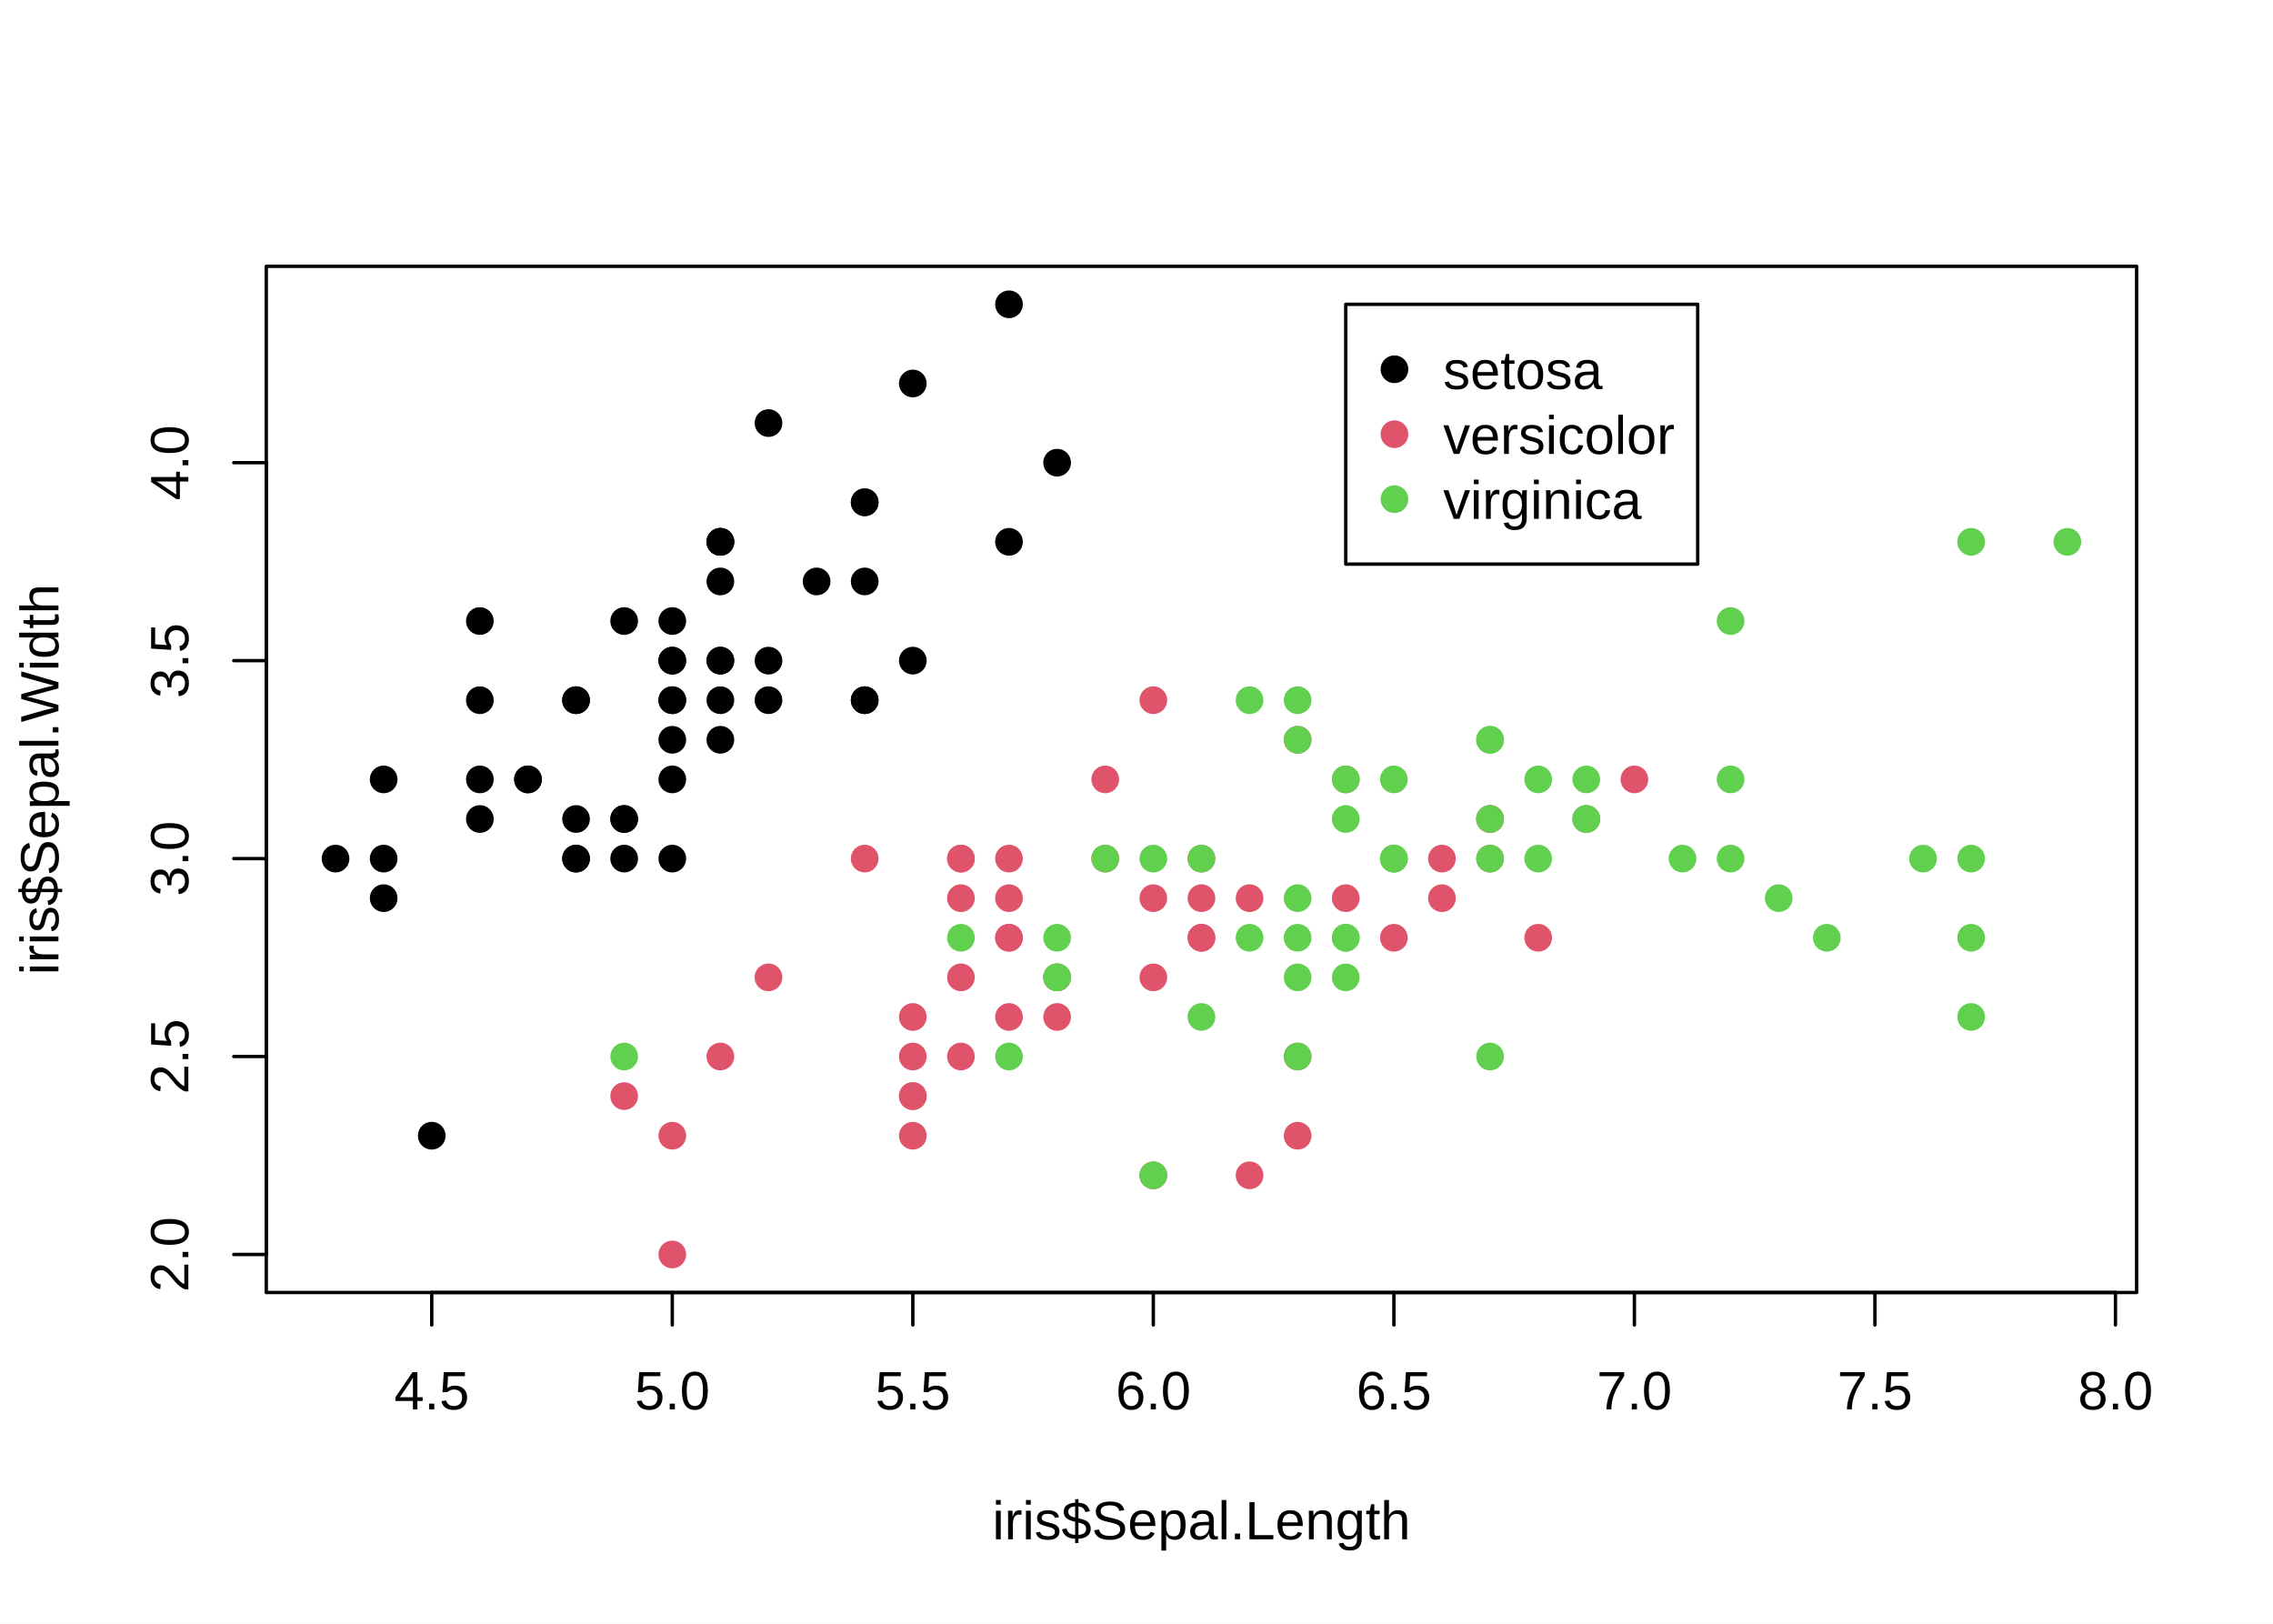
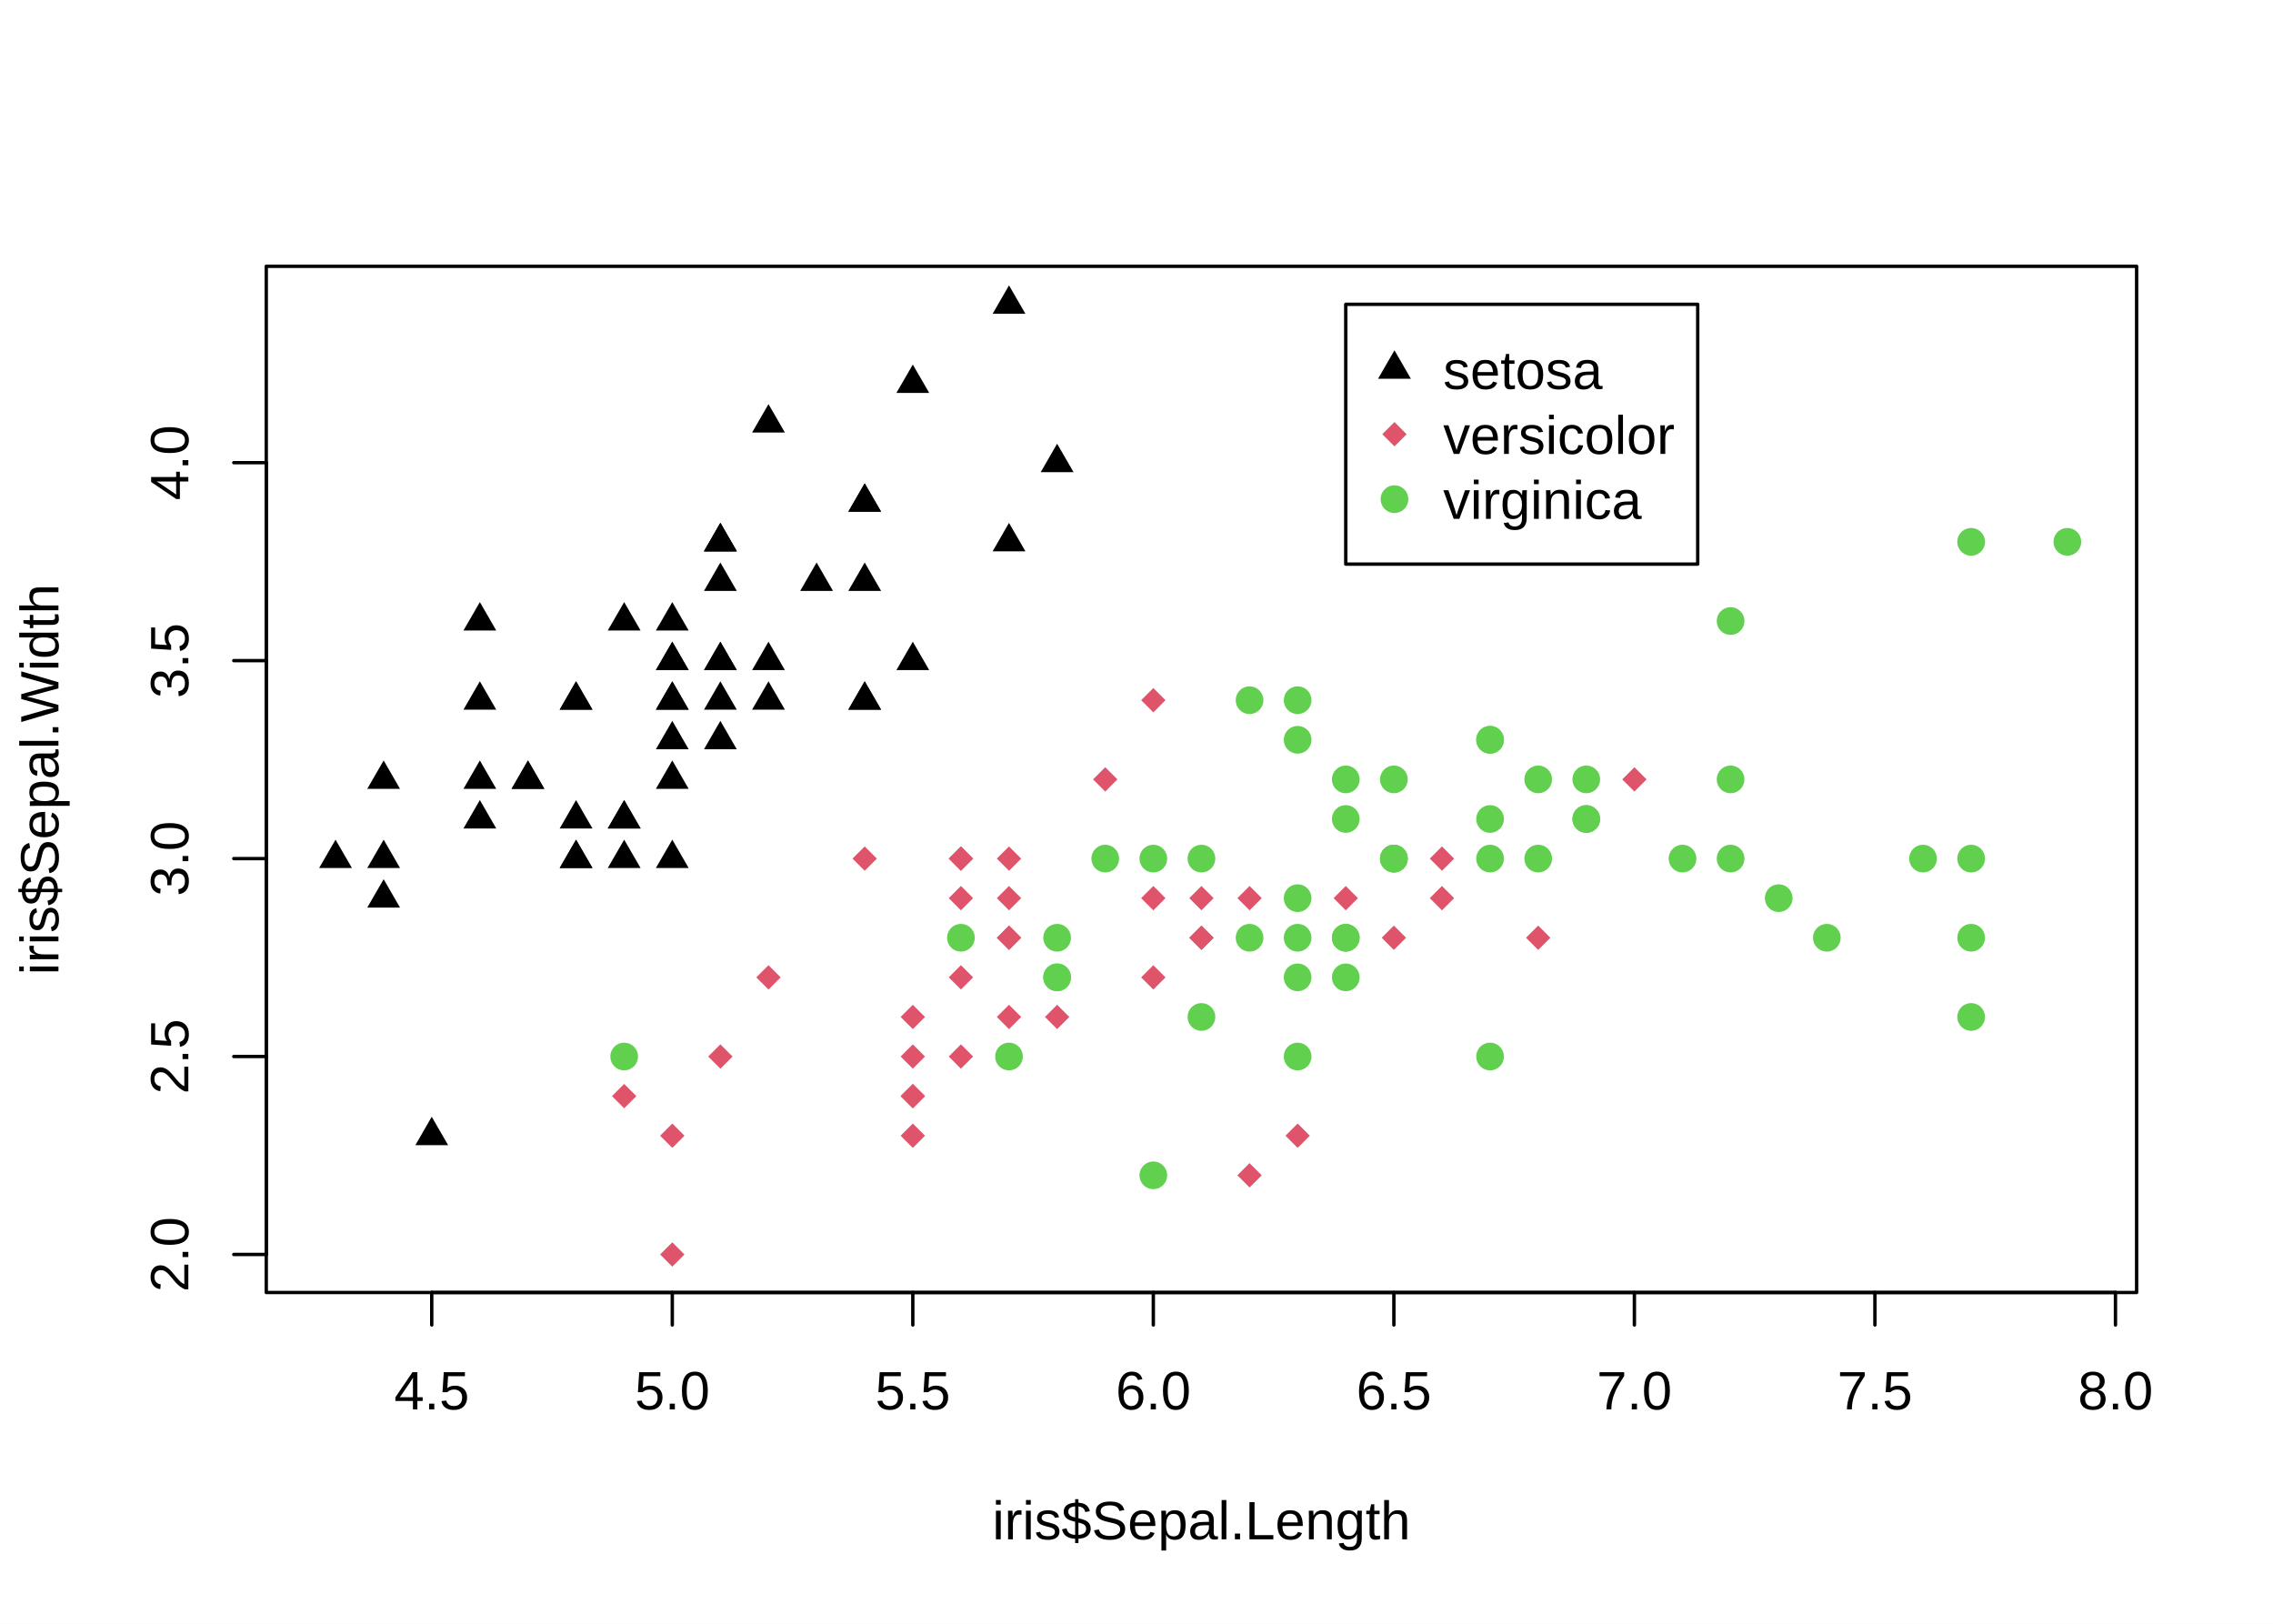
<svg xmlns="http://www.w3.org/2000/svg" class="svglite" width="504.00pt" height="360.00pt" viewBox="0 0 504.00 360.00">
  <defs>
    <style type="text/css">
    .svglite line, .svglite polyline, .svglite polygon, .svglite path, .svglite rect, .svglite circle {
      fill: none;
      stroke: #000000;
      stroke-linecap: round;
      stroke-linejoin: round;
      stroke-miterlimit: 10.00;
    }
  </style>
  </defs>
  <rect width="100%" height="100%" style="stroke: none; fill: #FFFFFF;" />
  <defs>
    <clipPath id="cpMC4wMHw1MDQuMDB8MC4wMHwzNjAuMDA=">
      <rect x="0.00" y="0.00" width="504.00" height="360.00" />
    </clipPath>
  </defs>
  <g clip-path="url(#cpMC4wMHw1MDQuMDB8MC4wMHwzNjAuMDA=)">
</g>
  <defs>
    <clipPath id="cpNTkuMDR8NDczLjc2fDU5LjA0fDI4Ni41Ng==">
      <rect x="59.04" y="59.04" width="414.72" height="227.52" />
    </clipPath>
  </defs>
  <g clip-path="url(#cpNTkuMDR8NDczLjc2fDU5LjA0fDI4Ni41Ng==)">
-     <circle cx="159.73" cy="146.47" r="2.70" style="stroke-width: 0.75; fill: #000000;" />
-     <circle cx="138.40" cy="190.36" r="2.70" style="stroke-width: 0.75; fill: #000000;" />
-     <circle cx="117.07" cy="172.80" r="2.70" style="stroke-width: 0.75; fill: #000000;" />
-     <circle cx="106.40" cy="181.58" r="2.70" style="stroke-width: 0.75; fill: #000000;" />
-     <circle cx="149.07" cy="137.69" r="2.70" style="stroke-width: 0.75; fill: #000000;" />
-     <circle cx="191.73" cy="111.36" r="2.70" style="stroke-width: 0.75; fill: #000000;" />
-     <circle cx="106.40" cy="155.24" r="2.70" style="stroke-width: 0.75; fill: #000000;" />
-     <circle cx="149.07" cy="155.24" r="2.70" style="stroke-width: 0.75; fill: #000000;" />
-     <circle cx="85.07" cy="199.13" r="2.70" style="stroke-width: 0.75; fill: #000000;" />
-     <circle cx="138.40" cy="181.58" r="2.70" style="stroke-width: 0.75; fill: #000000;" />
-     <circle cx="191.73" cy="128.91" r="2.70" style="stroke-width: 0.75; fill: #000000;" />
-     <circle cx="127.73" cy="155.24" r="2.70" style="stroke-width: 0.75; fill: #000000;" />
-     <circle cx="127.73" cy="190.36" r="2.70" style="stroke-width: 0.75; fill: #000000;" />
-     <circle cx="74.40" cy="190.36" r="2.70" style="stroke-width: 0.75; fill: #000000;" />
-     <circle cx="234.40" cy="102.58" r="2.70" style="stroke-width: 0.75; fill: #000000;" />
-     <circle cx="223.73" cy="67.47" r="2.70" style="stroke-width: 0.75; fill: #000000;" />
-     <circle cx="191.73" cy="111.36" r="2.70" style="stroke-width: 0.75; fill: #000000;" />
-     <circle cx="159.73" cy="146.47" r="2.70" style="stroke-width: 0.75; fill: #000000;" />
-     <circle cx="223.73" cy="120.13" r="2.70" style="stroke-width: 0.75; fill: #000000;" />
-     <circle cx="159.73" cy="120.13" r="2.70" style="stroke-width: 0.75; fill: #000000;" />
-     <circle cx="191.73" cy="155.24" r="2.70" style="stroke-width: 0.75; fill: #000000;" />
-     <circle cx="159.73" cy="128.91" r="2.70" style="stroke-width: 0.75; fill: #000000;" />
-     <circle cx="106.40" cy="137.69" r="2.70" style="stroke-width: 0.75; fill: #000000;" />
-     <circle cx="159.73" cy="164.02" r="2.70" style="stroke-width: 0.75; fill: #000000;" />
-     <circle cx="127.73" cy="155.24" r="2.70" style="stroke-width: 0.75; fill: #000000;" />
-     <circle cx="149.07" cy="190.36" r="2.70" style="stroke-width: 0.75; fill: #000000;" />
-     <circle cx="149.07" cy="155.24" r="2.70" style="stroke-width: 0.75; fill: #000000;" />
-     <circle cx="170.40" cy="146.47" r="2.70" style="stroke-width: 0.75; fill: #000000;" />
-     <circle cx="170.40" cy="155.24" r="2.70" style="stroke-width: 0.75; fill: #000000;" />
-     <circle cx="117.07" cy="172.80" r="2.70" style="stroke-width: 0.75; fill: #000000;" />
-     <circle cx="127.73" cy="181.58" r="2.70" style="stroke-width: 0.75; fill: #000000;" />
-     <circle cx="191.73" cy="155.24" r="2.70" style="stroke-width: 0.75; fill: #000000;" />
-     <circle cx="170.40" cy="93.80" r="2.70" style="stroke-width: 0.75; fill: #000000;" />
-     <circle cx="202.40" cy="85.02" r="2.70" style="stroke-width: 0.75; fill: #000000;" />
-     <circle cx="138.40" cy="181.58" r="2.70" style="stroke-width: 0.75; fill: #000000;" />
-     <circle cx="149.07" cy="172.80" r="2.70" style="stroke-width: 0.75; fill: #000000;" />
-     <circle cx="202.40" cy="146.47" r="2.70" style="stroke-width: 0.75; fill: #000000;" />
-     <circle cx="138.40" cy="137.69" r="2.70" style="stroke-width: 0.75; fill: #000000;" />
-     <circle cx="85.07" cy="190.36" r="2.70" style="stroke-width: 0.75; fill: #000000;" />
-     <circle cx="159.73" cy="155.24" r="2.70" style="stroke-width: 0.75; fill: #000000;" />
-     <circle cx="149.07" cy="146.47" r="2.70" style="stroke-width: 0.75; fill: #000000;" />
-     <circle cx="95.73" cy="251.80" r="2.70" style="stroke-width: 0.75; fill: #000000;" />
-     <circle cx="85.07" cy="172.80" r="2.70" style="stroke-width: 0.75; fill: #000000;" />
-     <circle cx="149.07" cy="146.47" r="2.70" style="stroke-width: 0.75; fill: #000000;" />
-     <circle cx="159.73" cy="120.13" r="2.70" style="stroke-width: 0.75; fill: #000000;" />
-     <circle cx="127.73" cy="190.36" r="2.70" style="stroke-width: 0.75; fill: #000000;" />
-     <circle cx="159.73" cy="120.13" r="2.70" style="stroke-width: 0.75; fill: #000000;" />
-     <circle cx="106.40" cy="172.80" r="2.70" style="stroke-width: 0.75; fill: #000000;" />
-     <circle cx="181.07" cy="128.91" r="2.70" style="stroke-width: 0.75; fill: #000000;" />
-     <circle cx="149.07" cy="164.02" r="2.70" style="stroke-width: 0.75; fill: #000000;" />
-     <circle cx="362.40" cy="172.80" r="2.70" style="stroke-width: 0.75; stroke: #DF536B; fill: #DF536B;" />
-     <circle cx="298.40" cy="172.80" r="2.70" style="stroke-width: 0.75; stroke: #DF536B; fill: #DF536B;" />
-     <circle cx="351.73" cy="181.58" r="2.70" style="stroke-width: 0.75; stroke: #DF536B; fill: #DF536B;" />
-     <circle cx="202.40" cy="251.80" r="2.70" style="stroke-width: 0.75; stroke: #DF536B; fill: #DF536B;" />
-     <circle cx="309.07" cy="207.91" r="2.70" style="stroke-width: 0.75; stroke: #DF536B; fill: #DF536B;" />
-     <circle cx="223.73" cy="207.91" r="2.70" style="stroke-width: 0.75; stroke: #DF536B; fill: #DF536B;" />
-     <circle cx="287.73" cy="164.02" r="2.70" style="stroke-width: 0.75; stroke: #DF536B; fill: #DF536B;" />
-     <circle cx="138.40" cy="243.02" r="2.70" style="stroke-width: 0.75; stroke: #DF536B; fill: #DF536B;" />
-     <circle cx="319.73" cy="199.13" r="2.70" style="stroke-width: 0.75; stroke: #DF536B; fill: #DF536B;" />
-     <circle cx="170.40" cy="216.69" r="2.70" style="stroke-width: 0.75; stroke: #DF536B; fill: #DF536B;" />
-     <circle cx="149.07" cy="278.13" r="2.70" style="stroke-width: 0.75; stroke: #DF536B; fill: #DF536B;" />
-     <circle cx="245.07" cy="190.36" r="2.70" style="stroke-width: 0.75; stroke: #DF536B; fill: #DF536B;" />
-     <circle cx="255.73" cy="260.58" r="2.70" style="stroke-width: 0.75; stroke: #DF536B; fill: #DF536B;" />
-     <circle cx="266.40" cy="199.13" r="2.70" style="stroke-width: 0.75; stroke: #DF536B; fill: #DF536B;" />
-     <circle cx="213.07" cy="199.13" r="2.70" style="stroke-width: 0.75; stroke: #DF536B; fill: #DF536B;" />
-     <circle cx="330.40" cy="181.58" r="2.70" style="stroke-width: 0.75; stroke: #DF536B; fill: #DF536B;" />
-     <circle cx="213.07" cy="190.36" r="2.70" style="stroke-width: 0.75; stroke: #DF536B; fill: #DF536B;" />
-     <circle cx="234.40" cy="216.69" r="2.70" style="stroke-width: 0.75; stroke: #DF536B; fill: #DF536B;" />
-     <circle cx="277.07" cy="260.58" r="2.70" style="stroke-width: 0.75; stroke: #DF536B; fill: #DF536B;" />
-     <circle cx="213.07" cy="234.24" r="2.70" style="stroke-width: 0.75; stroke: #DF536B; fill: #DF536B;" />
-     <circle cx="245.07" cy="172.80" r="2.70" style="stroke-width: 0.75; stroke: #DF536B; fill: #DF536B;" />
-     <circle cx="266.40" cy="207.91" r="2.70" style="stroke-width: 0.75; stroke: #DF536B; fill: #DF536B;" />
-     <circle cx="287.73" cy="234.24" r="2.70" style="stroke-width: 0.75; stroke: #DF536B; fill: #DF536B;" />
-     <circle cx="266.40" cy="207.91" r="2.70" style="stroke-width: 0.75; stroke: #DF536B; fill: #DF536B;" />
-     <circle cx="298.40" cy="199.13" r="2.70" style="stroke-width: 0.75; stroke: #DF536B; fill: #DF536B;" />
-     <circle cx="319.73" cy="190.36" r="2.70" style="stroke-width: 0.75; stroke: #DF536B; fill: #DF536B;" />
-     <circle cx="341.07" cy="207.91" r="2.70" style="stroke-width: 0.75; stroke: #DF536B; fill: #DF536B;" />
-     <circle cx="330.40" cy="190.36" r="2.70" style="stroke-width: 0.75; stroke: #DF536B; fill: #DF536B;" />
-     <circle cx="255.73" cy="199.13" r="2.70" style="stroke-width: 0.75; stroke: #DF536B; fill: #DF536B;" />
-     <circle cx="223.73" cy="225.47" r="2.70" style="stroke-width: 0.75; stroke: #DF536B; fill: #DF536B;" />
-     <circle cx="202.40" cy="243.02" r="2.70" style="stroke-width: 0.75; stroke: #DF536B; fill: #DF536B;" />
-     <circle cx="202.40" cy="243.02" r="2.70" style="stroke-width: 0.75; stroke: #DF536B; fill: #DF536B;" />
-     <circle cx="234.40" cy="216.69" r="2.70" style="stroke-width: 0.75; stroke: #DF536B; fill: #DF536B;" />
-     <circle cx="255.73" cy="216.69" r="2.70" style="stroke-width: 0.75; stroke: #DF536B; fill: #DF536B;" />
-     <circle cx="191.73" cy="190.36" r="2.70" style="stroke-width: 0.75; stroke: #DF536B; fill: #DF536B;" />
-     <circle cx="255.73" cy="155.24" r="2.70" style="stroke-width: 0.75; stroke: #DF536B; fill: #DF536B;" />
-     <circle cx="330.40" cy="181.58" r="2.70" style="stroke-width: 0.75; stroke: #DF536B; fill: #DF536B;" />
-     <circle cx="287.73" cy="251.80" r="2.70" style="stroke-width: 0.75; stroke: #DF536B; fill: #DF536B;" />
-     <circle cx="213.07" cy="190.36" r="2.70" style="stroke-width: 0.75; stroke: #DF536B; fill: #DF536B;" />
-     <circle cx="202.40" cy="234.24" r="2.70" style="stroke-width: 0.75; stroke: #DF536B; fill: #DF536B;" />
-     <circle cx="202.40" cy="225.47" r="2.70" style="stroke-width: 0.75; stroke: #DF536B; fill: #DF536B;" />
-     <circle cx="266.40" cy="190.36" r="2.70" style="stroke-width: 0.75; stroke: #DF536B; fill: #DF536B;" />
-     <circle cx="234.40" cy="225.47" r="2.70" style="stroke-width: 0.75; stroke: #DF536B; fill: #DF536B;" />
-     <circle cx="149.07" cy="251.80" r="2.70" style="stroke-width: 0.75; stroke: #DF536B; fill: #DF536B;" />
-     <circle cx="213.07" cy="216.69" r="2.70" style="stroke-width: 0.75; stroke: #DF536B; fill: #DF536B;" />
-     <circle cx="223.73" cy="190.36" r="2.70" style="stroke-width: 0.75; stroke: #DF536B; fill: #DF536B;" />
-     <circle cx="223.73" cy="199.13" r="2.70" style="stroke-width: 0.75; stroke: #DF536B; fill: #DF536B;" />
-     <circle cx="277.07" cy="199.13" r="2.70" style="stroke-width: 0.75; stroke: #DF536B; fill: #DF536B;" />
-     <circle cx="159.73" cy="234.24" r="2.70" style="stroke-width: 0.75; stroke: #DF536B; fill: #DF536B;" />
-     <circle cx="223.73" cy="207.91" r="2.70" style="stroke-width: 0.75; stroke: #DF536B; fill: #DF536B;" />
+     <polygon points="159.73,142.27 163.37,148.57 156.10,148.57 " style="stroke-width: 0.75; stroke: none; fill: #000000;" />
+     <polygon points="138.40,186.16 142.04,192.45 134.76,192.45 " style="stroke-width: 0.75; stroke: none; fill: #000000;" />
+     <polygon points="117.07,168.60 120.70,174.90 113.43,174.90 " style="stroke-width: 0.75; stroke: none; fill: #000000;" />
+     <polygon points="106.40,177.38 110.04,183.68 102.76,183.68 " style="stroke-width: 0.75; stroke: none; fill: #000000;" />
+     <polygon points="149.07,133.49 152.70,139.79 145.43,139.79 " style="stroke-width: 0.75; stroke: none; fill: #000000;" />
+     <polygon points="191.73,107.16 195.37,113.45 188.10,113.45 " style="stroke-width: 0.75; stroke: none; fill: #000000;" />
+     <polygon points="106.40,151.05 110.04,157.34 102.76,157.34 " style="stroke-width: 0.75; stroke: none; fill: #000000;" />
+     <polygon points="149.07,151.05 152.70,157.34 145.43,157.34 " style="stroke-width: 0.75; stroke: none; fill: #000000;" />
+     <polygon points="85.07,194.93 88.70,201.23 81.43,201.23 " style="stroke-width: 0.75; stroke: none; fill: #000000;" />
+     <polygon points="138.40,177.38 142.04,183.68 134.76,183.68 " style="stroke-width: 0.75; stroke: none; fill: #000000;" />
+     <polygon points="191.73,124.71 195.37,131.01 188.10,131.01 " style="stroke-width: 0.75; stroke: none; fill: #000000;" />
+     <polygon points="127.73,151.05 131.37,157.34 124.10,157.34 " style="stroke-width: 0.75; stroke: none; fill: #000000;" />
+     <polygon points="127.73,186.16 131.37,192.45 124.10,192.45 " style="stroke-width: 0.75; stroke: none; fill: #000000;" />
+     <polygon points="74.40,186.16 78.04,192.45 70.76,192.45 " style="stroke-width: 0.75; stroke: none; fill: #000000;" />
+     <polygon points="234.40,98.38 238.04,104.68 230.76,104.68 " style="stroke-width: 0.75; stroke: none; fill: #000000;" />
+     <polygon points="223.73,63.27 227.37,69.57 220.10,69.57 " style="stroke-width: 0.75; stroke: none; fill: #000000;" />
+     <polygon points="191.73,107.16 195.37,113.45 188.10,113.45 " style="stroke-width: 0.75; stroke: none; fill: #000000;" />
+     <polygon points="159.73,142.27 163.37,148.57 156.10,148.57 " style="stroke-width: 0.75; stroke: none; fill: #000000;" />
+     <polygon points="223.73,115.93 227.37,122.23 220.10,122.23 " style="stroke-width: 0.75; stroke: none; fill: #000000;" />
+     <polygon points="159.73,115.93 163.37,122.23 156.10,122.23 " style="stroke-width: 0.75; stroke: none; fill: #000000;" />
+     <polygon points="191.73,151.05 195.37,157.34 188.10,157.34 " style="stroke-width: 0.75; stroke: none; fill: #000000;" />
+     <polygon points="159.73,124.71 163.37,131.01 156.10,131.01 " style="stroke-width: 0.75; stroke: none; fill: #000000;" />
+     <polygon points="106.40,133.49 110.04,139.79 102.76,139.79 " style="stroke-width: 0.75; stroke: none; fill: #000000;" />
+     <polygon points="159.73,159.82 163.37,166.12 156.10,166.12 " style="stroke-width: 0.75; stroke: none; fill: #000000;" />
+     <polygon points="127.73,151.05 131.37,157.34 124.10,157.34 " style="stroke-width: 0.75; stroke: none; fill: #000000;" />
+     <polygon points="149.07,186.16 152.70,192.45 145.43,192.45 " style="stroke-width: 0.75; stroke: none; fill: #000000;" />
+     <polygon points="149.07,151.05 152.70,157.34 145.43,157.34 " style="stroke-width: 0.75; stroke: none; fill: #000000;" />
+     <polygon points="170.40,142.27 174.04,148.57 166.76,148.57 " style="stroke-width: 0.75; stroke: none; fill: #000000;" />
+     <polygon points="170.40,151.05 174.04,157.34 166.76,157.34 " style="stroke-width: 0.75; stroke: none; fill: #000000;" />
+     <polygon points="117.07,168.60 120.70,174.90 113.43,174.90 " style="stroke-width: 0.75; stroke: none; fill: #000000;" />
+     <polygon points="127.73,177.38 131.37,183.68 124.10,183.68 " style="stroke-width: 0.75; stroke: none; fill: #000000;" />
+     <polygon points="191.73,151.05 195.37,157.34 188.10,157.34 " style="stroke-width: 0.75; stroke: none; fill: #000000;" />
+     <polygon points="170.40,89.60 174.04,95.90 166.76,95.90 " style="stroke-width: 0.75; stroke: none; fill: #000000;" />
+     <polygon points="202.40,80.82 206.04,87.12 198.76,87.12 " style="stroke-width: 0.75; stroke: none; fill: #000000;" />
+     <polygon points="138.40,177.38 142.04,183.68 134.76,183.68 " style="stroke-width: 0.75; stroke: none; fill: #000000;" />
+     <polygon points="149.07,168.60 152.70,174.90 145.43,174.90 " style="stroke-width: 0.75; stroke: none; fill: #000000;" />
+     <polygon points="202.40,142.27 206.04,148.57 198.76,148.57 " style="stroke-width: 0.75; stroke: none; fill: #000000;" />
+     <polygon points="138.40,133.49 142.04,139.79 134.76,139.79 " style="stroke-width: 0.75; stroke: none; fill: #000000;" />
+     <polygon points="85.07,186.16 88.70,192.45 81.43,192.45 " style="stroke-width: 0.75; stroke: none; fill: #000000;" />
+     <polygon points="159.73,151.05 163.37,157.34 156.10,157.34 " style="stroke-width: 0.75; stroke: none; fill: #000000;" />
+     <polygon points="149.07,142.27 152.70,148.57 145.43,148.57 " style="stroke-width: 0.75; stroke: none; fill: #000000;" />
+     <polygon points="95.73,247.60 99.37,253.90 92.10,253.90 " style="stroke-width: 0.75; stroke: none; fill: #000000;" />
+     <polygon points="85.07,168.60 88.70,174.90 81.43,174.90 " style="stroke-width: 0.75; stroke: none; fill: #000000;" />
+     <polygon points="149.07,142.27 152.70,148.57 145.43,148.57 " style="stroke-width: 0.75; stroke: none; fill: #000000;" />
+     <polygon points="159.73,115.93 163.37,122.23 156.10,122.23 " style="stroke-width: 0.75; stroke: none; fill: #000000;" />
+     <polygon points="127.73,186.16 131.37,192.45 124.10,192.45 " style="stroke-width: 0.75; stroke: none; fill: #000000;" />
+     <polygon points="159.73,115.93 163.37,122.23 156.10,122.23 " style="stroke-width: 0.75; stroke: none; fill: #000000;" />
+     <polygon points="106.40,168.60 110.04,174.90 102.76,174.90 " style="stroke-width: 0.75; stroke: none; fill: #000000;" />
+     <polygon points="181.07,124.71 184.70,131.01 177.43,131.01 " style="stroke-width: 0.75; stroke: none; fill: #000000;" />
+     <polygon points="149.07,159.82 152.70,166.12 145.43,166.12 " style="stroke-width: 0.75; stroke: none; fill: #000000;" />
+     <polygon points="359.70,172.80 362.40,170.10 365.10,172.80 362.40,175.50 " style="stroke-width: 0.75; stroke: none; fill: #DF536B;" />
+     <polygon points="295.70,172.80 298.40,170.10 301.10,172.80 298.40,175.50 " style="stroke-width: 0.75; stroke: none; fill: #DF536B;" />
+     <polygon points="349.03,181.58 351.73,178.88 354.43,181.58 351.73,184.28 " style="stroke-width: 0.75; stroke: none; fill: #DF536B;" />
+     <polygon points="199.70,251.80 202.40,249.10 205.10,251.80 202.40,254.50 " style="stroke-width: 0.75; stroke: none; fill: #DF536B;" />
+     <polygon points="306.37,207.91 309.07,205.21 311.77,207.91 309.07,210.61 " style="stroke-width: 0.75; stroke: none; fill: #DF536B;" />
+     <polygon points="221.03,207.91 223.73,205.21 226.43,207.91 223.73,210.61 " style="stroke-width: 0.75; stroke: none; fill: #DF536B;" />
+     <polygon points="285.03,164.02 287.73,161.32 290.43,164.02 287.73,166.72 " style="stroke-width: 0.75; stroke: none; fill: #DF536B;" />
+     <polygon points="135.70,243.02 138.40,240.32 141.10,243.02 138.40,245.72 " style="stroke-width: 0.75; stroke: none; fill: #DF536B;" />
+     <polygon points="317.03,199.13 319.73,196.43 322.43,199.13 319.73,201.83 " style="stroke-width: 0.75; stroke: none; fill: #DF536B;" />
+     <polygon points="167.70,216.69 170.40,213.99 173.10,216.69 170.40,219.39 " style="stroke-width: 0.75; stroke: none; fill: #DF536B;" />
+     <polygon points="146.37,278.13 149.07,275.43 151.77,278.13 149.07,280.83 " style="stroke-width: 0.75; stroke: none; fill: #DF536B;" />
+     <polygon points="242.37,190.36 245.07,187.66 247.77,190.36 245.07,193.06 " style="stroke-width: 0.75; stroke: none; fill: #DF536B;" />
+     <polygon points="253.03,260.58 255.73,257.88 258.43,260.58 255.73,263.28 " style="stroke-width: 0.75; stroke: none; fill: #DF536B;" />
+     <polygon points="263.70,199.13 266.40,196.43 269.10,199.13 266.40,201.83 " style="stroke-width: 0.75; stroke: none; fill: #DF536B;" />
+     <polygon points="210.37,199.13 213.07,196.43 215.77,199.13 213.07,201.83 " style="stroke-width: 0.75; stroke: none; fill: #DF536B;" />
+     <polygon points="327.70,181.58 330.40,178.88 333.10,181.58 330.40,184.28 " style="stroke-width: 0.75; stroke: none; fill: #DF536B;" />
+     <polygon points="210.37,190.36 213.07,187.66 215.77,190.36 213.07,193.06 " style="stroke-width: 0.75; stroke: none; fill: #DF536B;" />
+     <polygon points="231.70,216.69 234.40,213.99 237.10,216.69 234.40,219.39 " style="stroke-width: 0.75; stroke: none; fill: #DF536B;" />
+     <polygon points="274.37,260.58 277.07,257.88 279.77,260.58 277.07,263.28 " style="stroke-width: 0.75; stroke: none; fill: #DF536B;" />
+     <polygon points="210.37,234.24 213.07,231.54 215.77,234.24 213.07,236.94 " style="stroke-width: 0.75; stroke: none; fill: #DF536B;" />
+     <polygon points="242.37,172.80 245.07,170.10 247.77,172.80 245.07,175.50 " style="stroke-width: 0.75; stroke: none; fill: #DF536B;" />
+     <polygon points="263.70,207.91 266.40,205.21 269.10,207.91 266.40,210.61 " style="stroke-width: 0.75; stroke: none; fill: #DF536B;" />
+     <polygon points="285.03,234.24 287.73,231.54 290.43,234.24 287.73,236.94 " style="stroke-width: 0.75; stroke: none; fill: #DF536B;" />
+     <polygon points="263.70,207.91 266.40,205.21 269.10,207.91 266.40,210.61 " style="stroke-width: 0.75; stroke: none; fill: #DF536B;" />
+     <polygon points="295.70,199.13 298.40,196.43 301.10,199.13 298.40,201.83 " style="stroke-width: 0.75; stroke: none; fill: #DF536B;" />
+     <polygon points="317.03,190.36 319.73,187.66 322.43,190.36 319.73,193.06 " style="stroke-width: 0.75; stroke: none; fill: #DF536B;" />
+     <polygon points="338.37,207.91 341.07,205.21 343.77,207.91 341.07,210.61 " style="stroke-width: 0.75; stroke: none; fill: #DF536B;" />
+     <polygon points="327.70,190.36 330.40,187.66 333.10,190.36 330.40,193.06 " style="stroke-width: 0.75; stroke: none; fill: #DF536B;" />
+     <polygon points="253.03,199.13 255.73,196.43 258.43,199.13 255.73,201.83 " style="stroke-width: 0.75; stroke: none; fill: #DF536B;" />
+     <polygon points="221.03,225.47 223.73,222.77 226.43,225.47 223.73,228.17 " style="stroke-width: 0.75; stroke: none; fill: #DF536B;" />
+     <polygon points="199.70,243.02 202.40,240.32 205.10,243.02 202.40,245.72 " style="stroke-width: 0.75; stroke: none; fill: #DF536B;" />
+     <polygon points="199.70,243.02 202.40,240.32 205.10,243.02 202.40,245.72 " style="stroke-width: 0.75; stroke: none; fill: #DF536B;" />
+     <polygon points="231.70,216.69 234.40,213.99 237.10,216.69 234.40,219.39 " style="stroke-width: 0.75; stroke: none; fill: #DF536B;" />
+     <polygon points="253.03,216.69 255.73,213.99 258.43,216.69 255.73,219.39 " style="stroke-width: 0.75; stroke: none; fill: #DF536B;" />
+     <polygon points="189.03,190.36 191.73,187.66 194.43,190.36 191.73,193.06 " style="stroke-width: 0.75; stroke: none; fill: #DF536B;" />
+     <polygon points="253.03,155.24 255.73,152.54 258.43,155.24 255.73,157.94 " style="stroke-width: 0.75; stroke: none; fill: #DF536B;" />
+     <polygon points="327.70,181.58 330.40,178.88 333.10,181.58 330.40,184.28 " style="stroke-width: 0.75; stroke: none; fill: #DF536B;" />
+     <polygon points="285.03,251.80 287.73,249.10 290.43,251.80 287.73,254.50 " style="stroke-width: 0.75; stroke: none; fill: #DF536B;" />
+     <polygon points="210.37,190.36 213.07,187.66 215.77,190.36 213.07,193.06 " style="stroke-width: 0.75; stroke: none; fill: #DF536B;" />
+     <polygon points="199.70,234.24 202.40,231.54 205.10,234.24 202.40,236.94 " style="stroke-width: 0.75; stroke: none; fill: #DF536B;" />
+     <polygon points="199.70,225.47 202.40,222.77 205.10,225.47 202.40,228.17 " style="stroke-width: 0.75; stroke: none; fill: #DF536B;" />
+     <polygon points="263.70,190.36 266.40,187.66 269.10,190.36 266.40,193.06 " style="stroke-width: 0.75; stroke: none; fill: #DF536B;" />
+     <polygon points="231.70,225.47 234.40,222.77 237.10,225.47 234.40,228.17 " style="stroke-width: 0.75; stroke: none; fill: #DF536B;" />
+     <polygon points="146.37,251.80 149.07,249.10 151.77,251.80 149.07,254.50 " style="stroke-width: 0.75; stroke: none; fill: #DF536B;" />
+     <polygon points="210.37,216.69 213.07,213.99 215.77,216.69 213.07,219.39 " style="stroke-width: 0.75; stroke: none; fill: #DF536B;" />
+     <polygon points="221.03,190.36 223.73,187.66 226.43,190.36 223.73,193.06 " style="stroke-width: 0.75; stroke: none; fill: #DF536B;" />
+     <polygon points="221.03,199.13 223.73,196.43 226.43,199.13 223.73,201.83 " style="stroke-width: 0.75; stroke: none; fill: #DF536B;" />
+     <polygon points="274.37,199.13 277.07,196.43 279.77,199.13 277.07,201.83 " style="stroke-width: 0.75; stroke: none; fill: #DF536B;" />
+     <polygon points="157.03,234.24 159.73,231.54 162.43,234.24 159.73,236.94 " style="stroke-width: 0.75; stroke: none; fill: #DF536B;" />
+     <polygon points="221.03,207.91 223.73,205.21 226.43,207.91 223.73,210.61 " style="stroke-width: 0.75; stroke: none; fill: #DF536B;" />
    <circle cx="287.73" cy="164.02" r="2.70" style="stroke-width: 0.75; stroke: #61D04F; fill: #61D04F;" />
    <circle cx="234.40" cy="216.69" r="2.70" style="stroke-width: 0.75; stroke: #61D04F; fill: #61D04F;" />
    <circle cx="373.07" cy="190.36" r="2.70" style="stroke-width: 0.75; stroke: #61D04F; fill: #61D04F;" />
    <circle cx="287.73" cy="199.13" r="2.70" style="stroke-width: 0.75; stroke: #61D04F; fill: #61D04F;" />
    <circle cx="309.07" cy="190.36" r="2.70" style="stroke-width: 0.75; stroke: #61D04F; fill: #61D04F;" />
    <circle cx="426.40" cy="190.36" r="2.70" style="stroke-width: 0.75; stroke: #61D04F; fill: #61D04F;" />
    <circle cx="138.40" cy="234.24" r="2.70" style="stroke-width: 0.75; stroke: #61D04F; fill: #61D04F;" />
    <circle cx="394.40" cy="199.13" r="2.70" style="stroke-width: 0.75; stroke: #61D04F; fill: #61D04F;" />
    <circle cx="330.40" cy="234.24" r="2.70" style="stroke-width: 0.75; stroke: #61D04F; fill: #61D04F;" />
    <circle cx="383.73" cy="137.69" r="2.70" style="stroke-width: 0.75; stroke: #61D04F; fill: #61D04F;" />
    <circle cx="309.07" cy="172.80" r="2.70" style="stroke-width: 0.75; stroke: #61D04F; fill: #61D04F;" />
    <circle cx="298.40" cy="216.69" r="2.70" style="stroke-width: 0.75; stroke: #61D04F; fill: #61D04F;" />
    <circle cx="341.07" cy="190.36" r="2.70" style="stroke-width: 0.75; stroke: #61D04F; fill: #61D04F;" />
    <circle cx="223.73" cy="234.24" r="2.70" style="stroke-width: 0.75; stroke: #61D04F; fill: #61D04F;" />
    <circle cx="234.40" cy="207.91" r="2.70" style="stroke-width: 0.75; stroke: #61D04F; fill: #61D04F;" />
    <circle cx="298.40" cy="172.80" r="2.70" style="stroke-width: 0.75; stroke: #61D04F; fill: #61D04F;" />
    <circle cx="309.07" cy="190.36" r="2.70" style="stroke-width: 0.75; stroke: #61D04F; fill: #61D04F;" />
    <circle cx="437.07" cy="120.13" r="2.70" style="stroke-width: 0.75; stroke: #61D04F; fill: #61D04F;" />
    <circle cx="437.07" cy="225.47" r="2.70" style="stroke-width: 0.75; stroke: #61D04F; fill: #61D04F;" />
    <circle cx="255.73" cy="260.58" r="2.70" style="stroke-width: 0.75; stroke: #61D04F; fill: #61D04F;" />
    <circle cx="351.73" cy="172.80" r="2.70" style="stroke-width: 0.75; stroke: #61D04F; fill: #61D04F;" />
    <circle cx="213.07" cy="207.91" r="2.70" style="stroke-width: 0.75; stroke: #61D04F; fill: #61D04F;" />
    <circle cx="437.07" cy="207.91" r="2.70" style="stroke-width: 0.75; stroke: #61D04F; fill: #61D04F;" />
    <circle cx="287.73" cy="216.69" r="2.70" style="stroke-width: 0.75; stroke: #61D04F; fill: #61D04F;" />
    <circle cx="330.40" cy="164.02" r="2.70" style="stroke-width: 0.75; stroke: #61D04F; fill: #61D04F;" />
    <circle cx="383.73" cy="172.80" r="2.70" style="stroke-width: 0.75; stroke: #61D04F; fill: #61D04F;" />
    <circle cx="277.07" cy="207.91" r="2.70" style="stroke-width: 0.75; stroke: #61D04F; fill: #61D04F;" />
    <circle cx="266.40" cy="190.36" r="2.70" style="stroke-width: 0.75; stroke: #61D04F; fill: #61D04F;" />
    <circle cx="298.40" cy="207.91" r="2.70" style="stroke-width: 0.75; stroke: #61D04F; fill: #61D04F;" />
    <circle cx="383.73" cy="190.36" r="2.70" style="stroke-width: 0.75; stroke: #61D04F; fill: #61D04F;" />
    <circle cx="405.07" cy="207.91" r="2.70" style="stroke-width: 0.75; stroke: #61D04F; fill: #61D04F;" />
    <circle cx="458.40" cy="120.13" r="2.70" style="stroke-width: 0.75; stroke: #61D04F; fill: #61D04F;" />
    <circle cx="298.40" cy="207.91" r="2.70" style="stroke-width: 0.75; stroke: #61D04F; fill: #61D04F;" />
    <circle cx="287.73" cy="207.91" r="2.70" style="stroke-width: 0.75; stroke: #61D04F; fill: #61D04F;" />
    <circle cx="266.40" cy="225.47" r="2.70" style="stroke-width: 0.75; stroke: #61D04F; fill: #61D04F;" />
    <circle cx="437.07" cy="190.36" r="2.70" style="stroke-width: 0.75; stroke: #61D04F; fill: #61D04F;" />
    <circle cx="287.73" cy="155.24" r="2.70" style="stroke-width: 0.75; stroke: #61D04F; fill: #61D04F;" />
    <circle cx="298.40" cy="181.58" r="2.70" style="stroke-width: 0.75; stroke: #61D04F; fill: #61D04F;" />
    <circle cx="255.73" cy="190.36" r="2.70" style="stroke-width: 0.75; stroke: #61D04F; fill: #61D04F;" />
    <circle cx="351.73" cy="181.58" r="2.70" style="stroke-width: 0.75; stroke: #61D04F; fill: #61D04F;" />
    <circle cx="330.40" cy="181.58" r="2.70" style="stroke-width: 0.75; stroke: #61D04F; fill: #61D04F;" />
    <circle cx="351.73" cy="181.58" r="2.70" style="stroke-width: 0.75; stroke: #61D04F; fill: #61D04F;" />
    <circle cx="234.40" cy="216.69" r="2.70" style="stroke-width: 0.75; stroke: #61D04F; fill: #61D04F;" />
    <circle cx="341.07" cy="172.80" r="2.70" style="stroke-width: 0.75; stroke: #61D04F; fill: #61D04F;" />
    <circle cx="330.40" cy="164.02" r="2.70" style="stroke-width: 0.75; stroke: #61D04F; fill: #61D04F;" />
    <circle cx="330.40" cy="190.36" r="2.70" style="stroke-width: 0.75; stroke: #61D04F; fill: #61D04F;" />
    <circle cx="287.73" cy="234.24" r="2.70" style="stroke-width: 0.75; stroke: #61D04F; fill: #61D04F;" />
    <circle cx="309.07" cy="190.36" r="2.70" style="stroke-width: 0.75; stroke: #61D04F; fill: #61D04F;" />
    <circle cx="277.07" cy="155.24" r="2.70" style="stroke-width: 0.75; stroke: #61D04F; fill: #61D04F;" />
    <circle cx="245.07" cy="190.36" r="2.70" style="stroke-width: 0.75; stroke: #61D04F; fill: #61D04F;" />
  </g>
  <g clip-path="url(#cpMC4wMHw1MDQuMDB8MC4wMHwzNjAuMDA=)">
    <line x1="95.73" y1="286.56" x2="469.07" y2="286.56" style="stroke-width: 0.75;" />
    <line x1="95.73" y1="286.56" x2="95.73" y2="293.76" style="stroke-width: 0.75;" />
    <line x1="149.07" y1="286.56" x2="149.07" y2="293.76" style="stroke-width: 0.75;" />
    <line x1="202.40" y1="286.56" x2="202.40" y2="293.76" style="stroke-width: 0.75;" />
    <line x1="255.73" y1="286.56" x2="255.73" y2="293.76" style="stroke-width: 0.75;" />
    <line x1="309.07" y1="286.56" x2="309.07" y2="293.76" style="stroke-width: 0.75;" />
    <line x1="362.40" y1="286.56" x2="362.40" y2="293.76" style="stroke-width: 0.75;" />
    <line x1="415.73" y1="286.56" x2="415.73" y2="293.76" style="stroke-width: 0.75;" />
    <line x1="469.07" y1="286.56" x2="469.07" y2="293.76" style="stroke-width: 0.75;" />
    <text x="95.73" y="312.48" text-anchor="middle" style="font-size: 12.00px; font-family: Arial;" textLength="19.09px" lengthAdjust="spacingAndGlyphs">4.5</text>
    <text x="149.07" y="312.48" text-anchor="middle" style="font-size: 12.00px; font-family: Arial;" textLength="19.09px" lengthAdjust="spacingAndGlyphs">5.0</text>
    <text x="202.40" y="312.48" text-anchor="middle" style="font-size: 12.00px; font-family: Arial;" textLength="19.09px" lengthAdjust="spacingAndGlyphs">5.5</text>
    <text x="255.73" y="312.48" text-anchor="middle" style="font-size: 12.00px; font-family: Arial;" textLength="19.09px" lengthAdjust="spacingAndGlyphs">6.0</text>
    <text x="309.07" y="312.48" text-anchor="middle" style="font-size: 12.00px; font-family: Arial;" textLength="19.09px" lengthAdjust="spacingAndGlyphs">6.5</text>
    <text x="362.40" y="312.48" text-anchor="middle" style="font-size: 12.00px; font-family: Arial;" textLength="19.09px" lengthAdjust="spacingAndGlyphs">7.0</text>
    <text x="415.73" y="312.48" text-anchor="middle" style="font-size: 12.00px; font-family: Arial;" textLength="19.09px" lengthAdjust="spacingAndGlyphs">7.5</text>
    <text x="469.07" y="312.48" text-anchor="middle" style="font-size: 12.00px; font-family: Arial;" textLength="19.09px" lengthAdjust="spacingAndGlyphs">8.0</text>
    <line x1="59.04" y1="278.13" x2="59.04" y2="102.58" style="stroke-width: 0.75;" />
    <line x1="59.04" y1="278.13" x2="51.84" y2="278.13" style="stroke-width: 0.75;" />
    <line x1="59.04" y1="234.24" x2="51.84" y2="234.24" style="stroke-width: 0.75;" />
    <line x1="59.04" y1="190.36" x2="51.84" y2="190.36" style="stroke-width: 0.75;" />
    <line x1="59.04" y1="146.47" x2="51.84" y2="146.47" style="stroke-width: 0.75;" />
    <line x1="59.04" y1="102.58" x2="51.84" y2="102.58" style="stroke-width: 0.75;" />
    <text transform="translate(41.76,278.13) rotate(-90)" text-anchor="middle" style="font-size: 12.00px; font-family: Arial;" textLength="19.09px" lengthAdjust="spacingAndGlyphs">2.0</text>
    <text transform="translate(41.76,234.24) rotate(-90)" text-anchor="middle" style="font-size: 12.00px; font-family: Arial;" textLength="19.09px" lengthAdjust="spacingAndGlyphs">2.5</text>
    <text transform="translate(41.76,190.36) rotate(-90)" text-anchor="middle" style="font-size: 12.00px; font-family: Arial;" textLength="19.09px" lengthAdjust="spacingAndGlyphs">3.0</text>
    <text transform="translate(41.76,146.47) rotate(-90)" text-anchor="middle" style="font-size: 12.00px; font-family: Arial;" textLength="19.09px" lengthAdjust="spacingAndGlyphs">3.5</text>
    <text transform="translate(41.76,102.58) rotate(-90)" text-anchor="middle" style="font-size: 12.00px; font-family: Arial;" textLength="19.09px" lengthAdjust="spacingAndGlyphs">4.0</text>
    <polyline points="59.04,286.56 473.76,286.56 473.76,59.04 59.04,59.04 59.04,286.56 " style="stroke-width: 0.75;" />
    <text x="266.40" y="341.28" text-anchor="middle" style="font-size: 12.00px; font-family: Arial;" textLength="104.04px" lengthAdjust="spacingAndGlyphs">iris$Sepal.Length</text>
    <text transform="translate(12.96,172.80) rotate(-90)" text-anchor="middle" style="font-size: 12.00px; font-family: Arial;" textLength="97.50px" lengthAdjust="spacingAndGlyphs">iris$Sepal.Width</text>
  </g>
  <g clip-path="url(#cpNTkuMDR8NDczLjc2fDU5LjA0fDI4Ni41Ng==)">
    <rect x="298.40" y="67.47" width="78.04" height="57.60" style="stroke-width: 0.75;" />
-     <circle cx="309.20" cy="81.87" r="2.70" style="stroke-width: 0.75; fill: #000000;" />
-     <circle cx="309.20" cy="96.27" r="2.70" style="stroke-width: 0.75; stroke: #DF536B; fill: #DF536B;" />
+     <polygon points="309.20,77.67 312.84,83.97 305.56,83.97 " style="stroke-width: 0.75; stroke: none; fill: #000000;" />
+     <polygon points="306.50,96.27 309.20,93.57 311.90,96.27 309.20,98.97 " style="stroke-width: 0.75; stroke: none; fill: #DF536B;" />
    <circle cx="309.20" cy="110.67" r="2.70" style="stroke-width: 0.75; stroke: #61D04F; fill: #61D04F;" />
    <text x="320.00" y="86.24" style="font-size: 12.00px; font-family: Arial;" textLength="39.31px" lengthAdjust="spacingAndGlyphs">setosa</text>
    <text x="320.00" y="100.64" style="font-size: 12.00px; font-family: Arial;" textLength="58.57px" lengthAdjust="spacingAndGlyphs">versicolor</text>
    <text x="320.00" y="115.04" style="font-size: 12.00px; font-family: Arial;" textLength="51.02px" lengthAdjust="spacingAndGlyphs">virginica</text>
  </g>
</svg>
